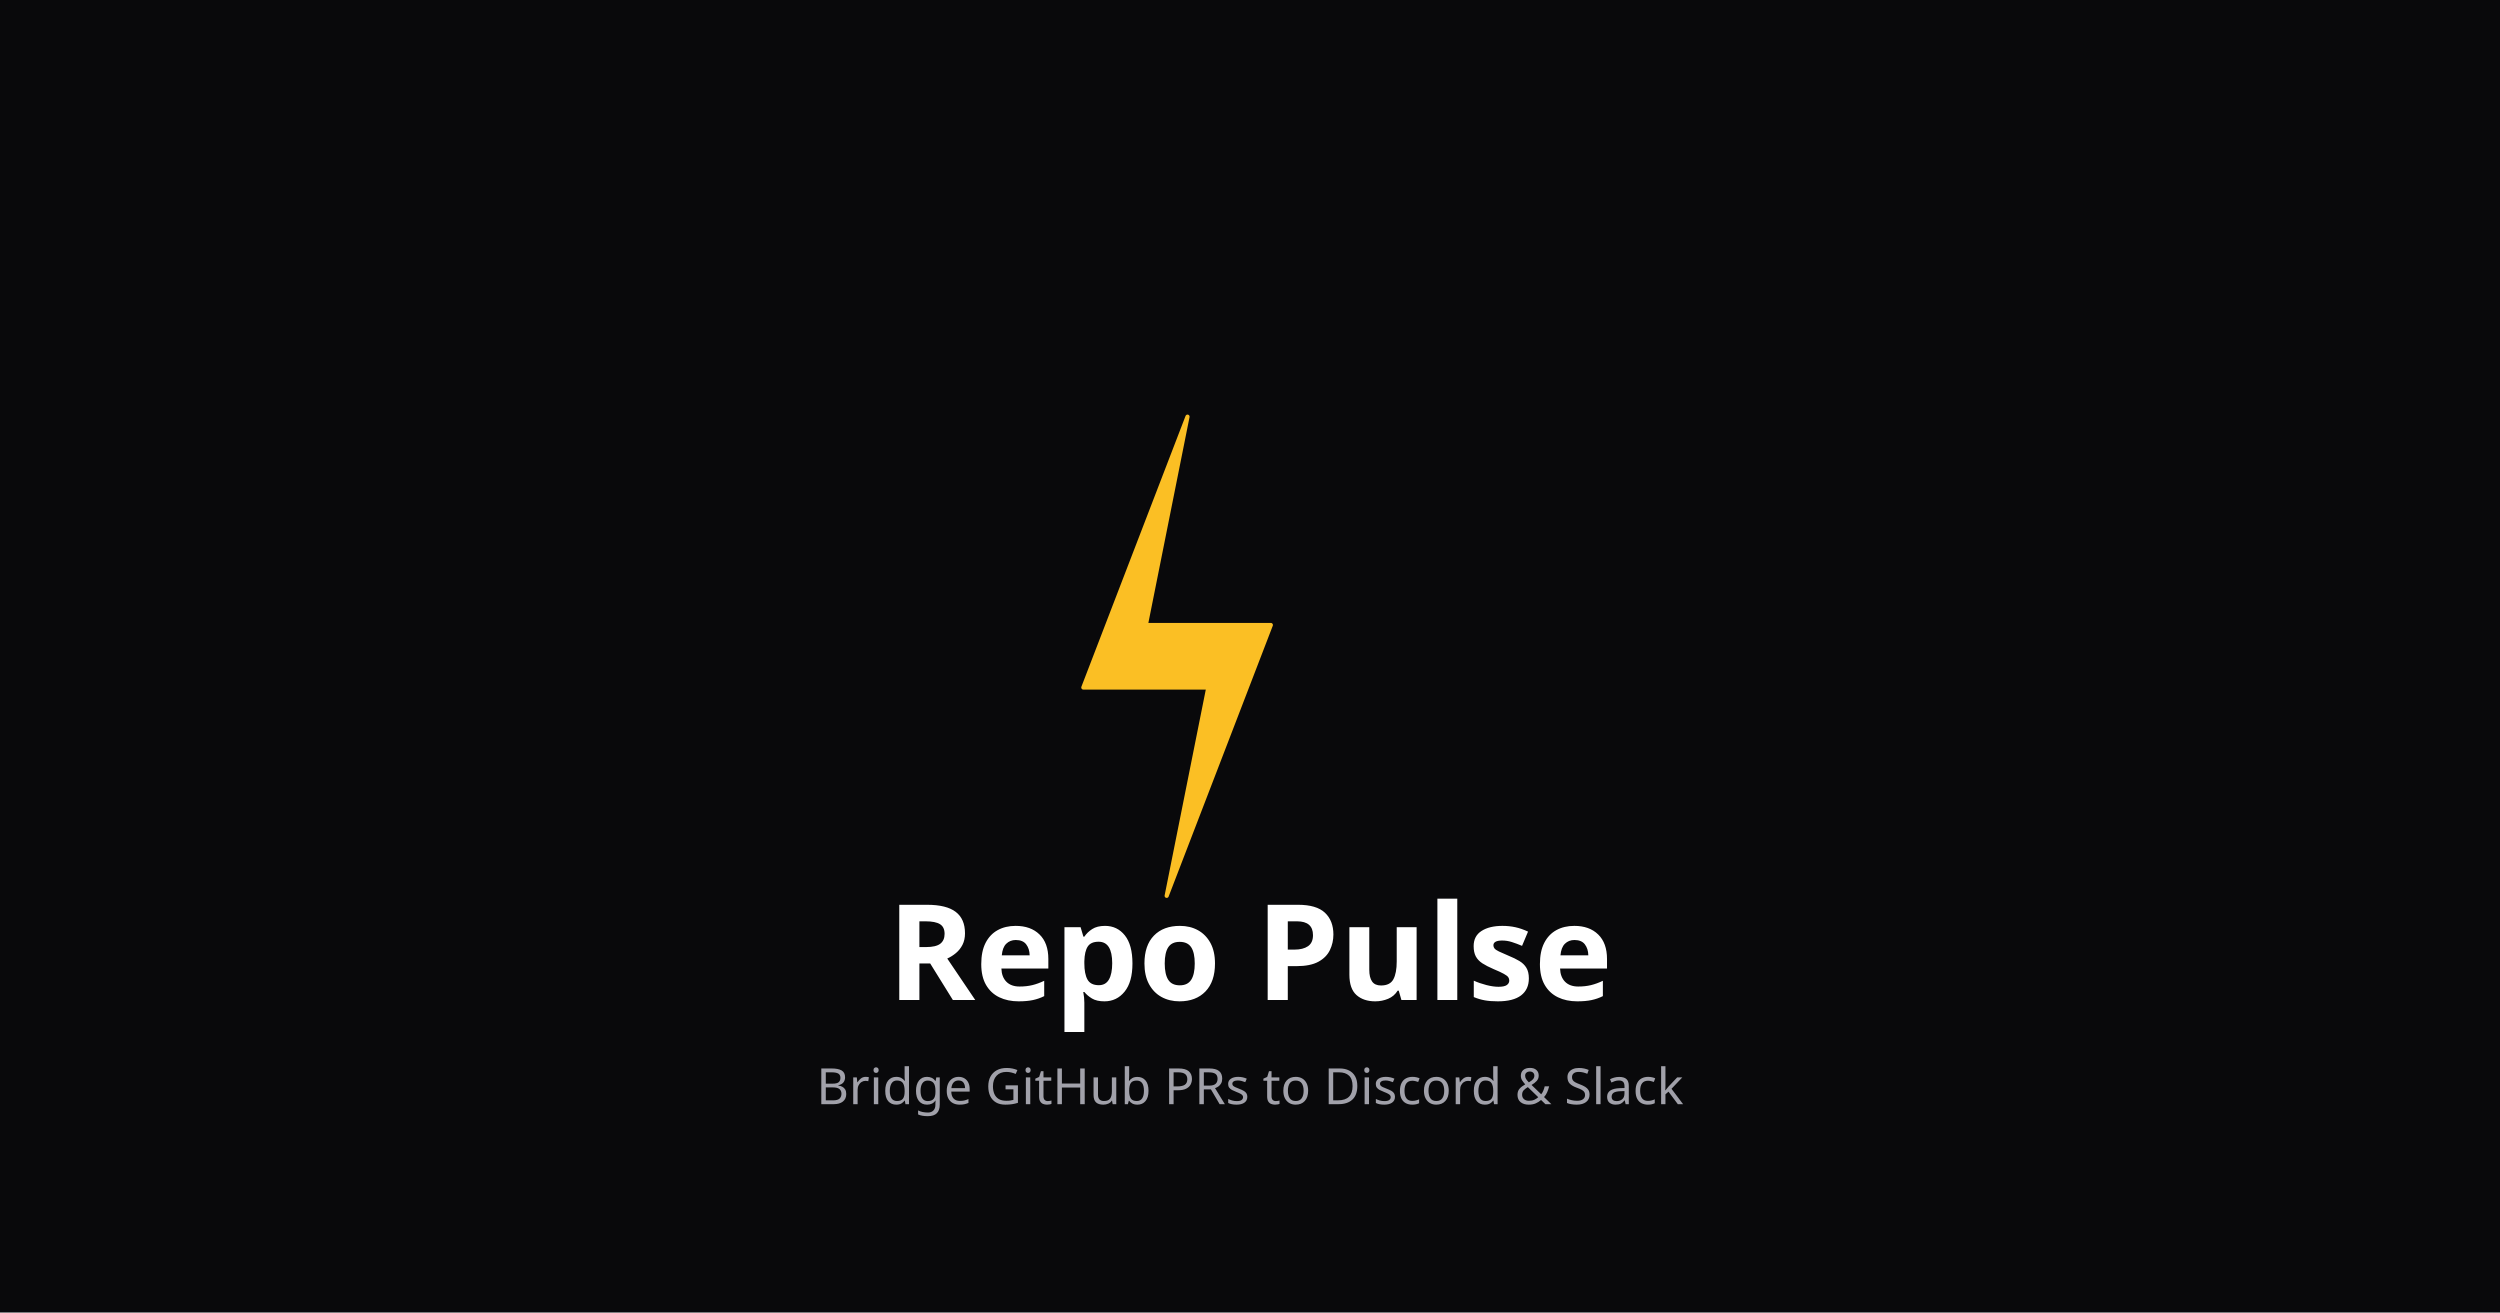
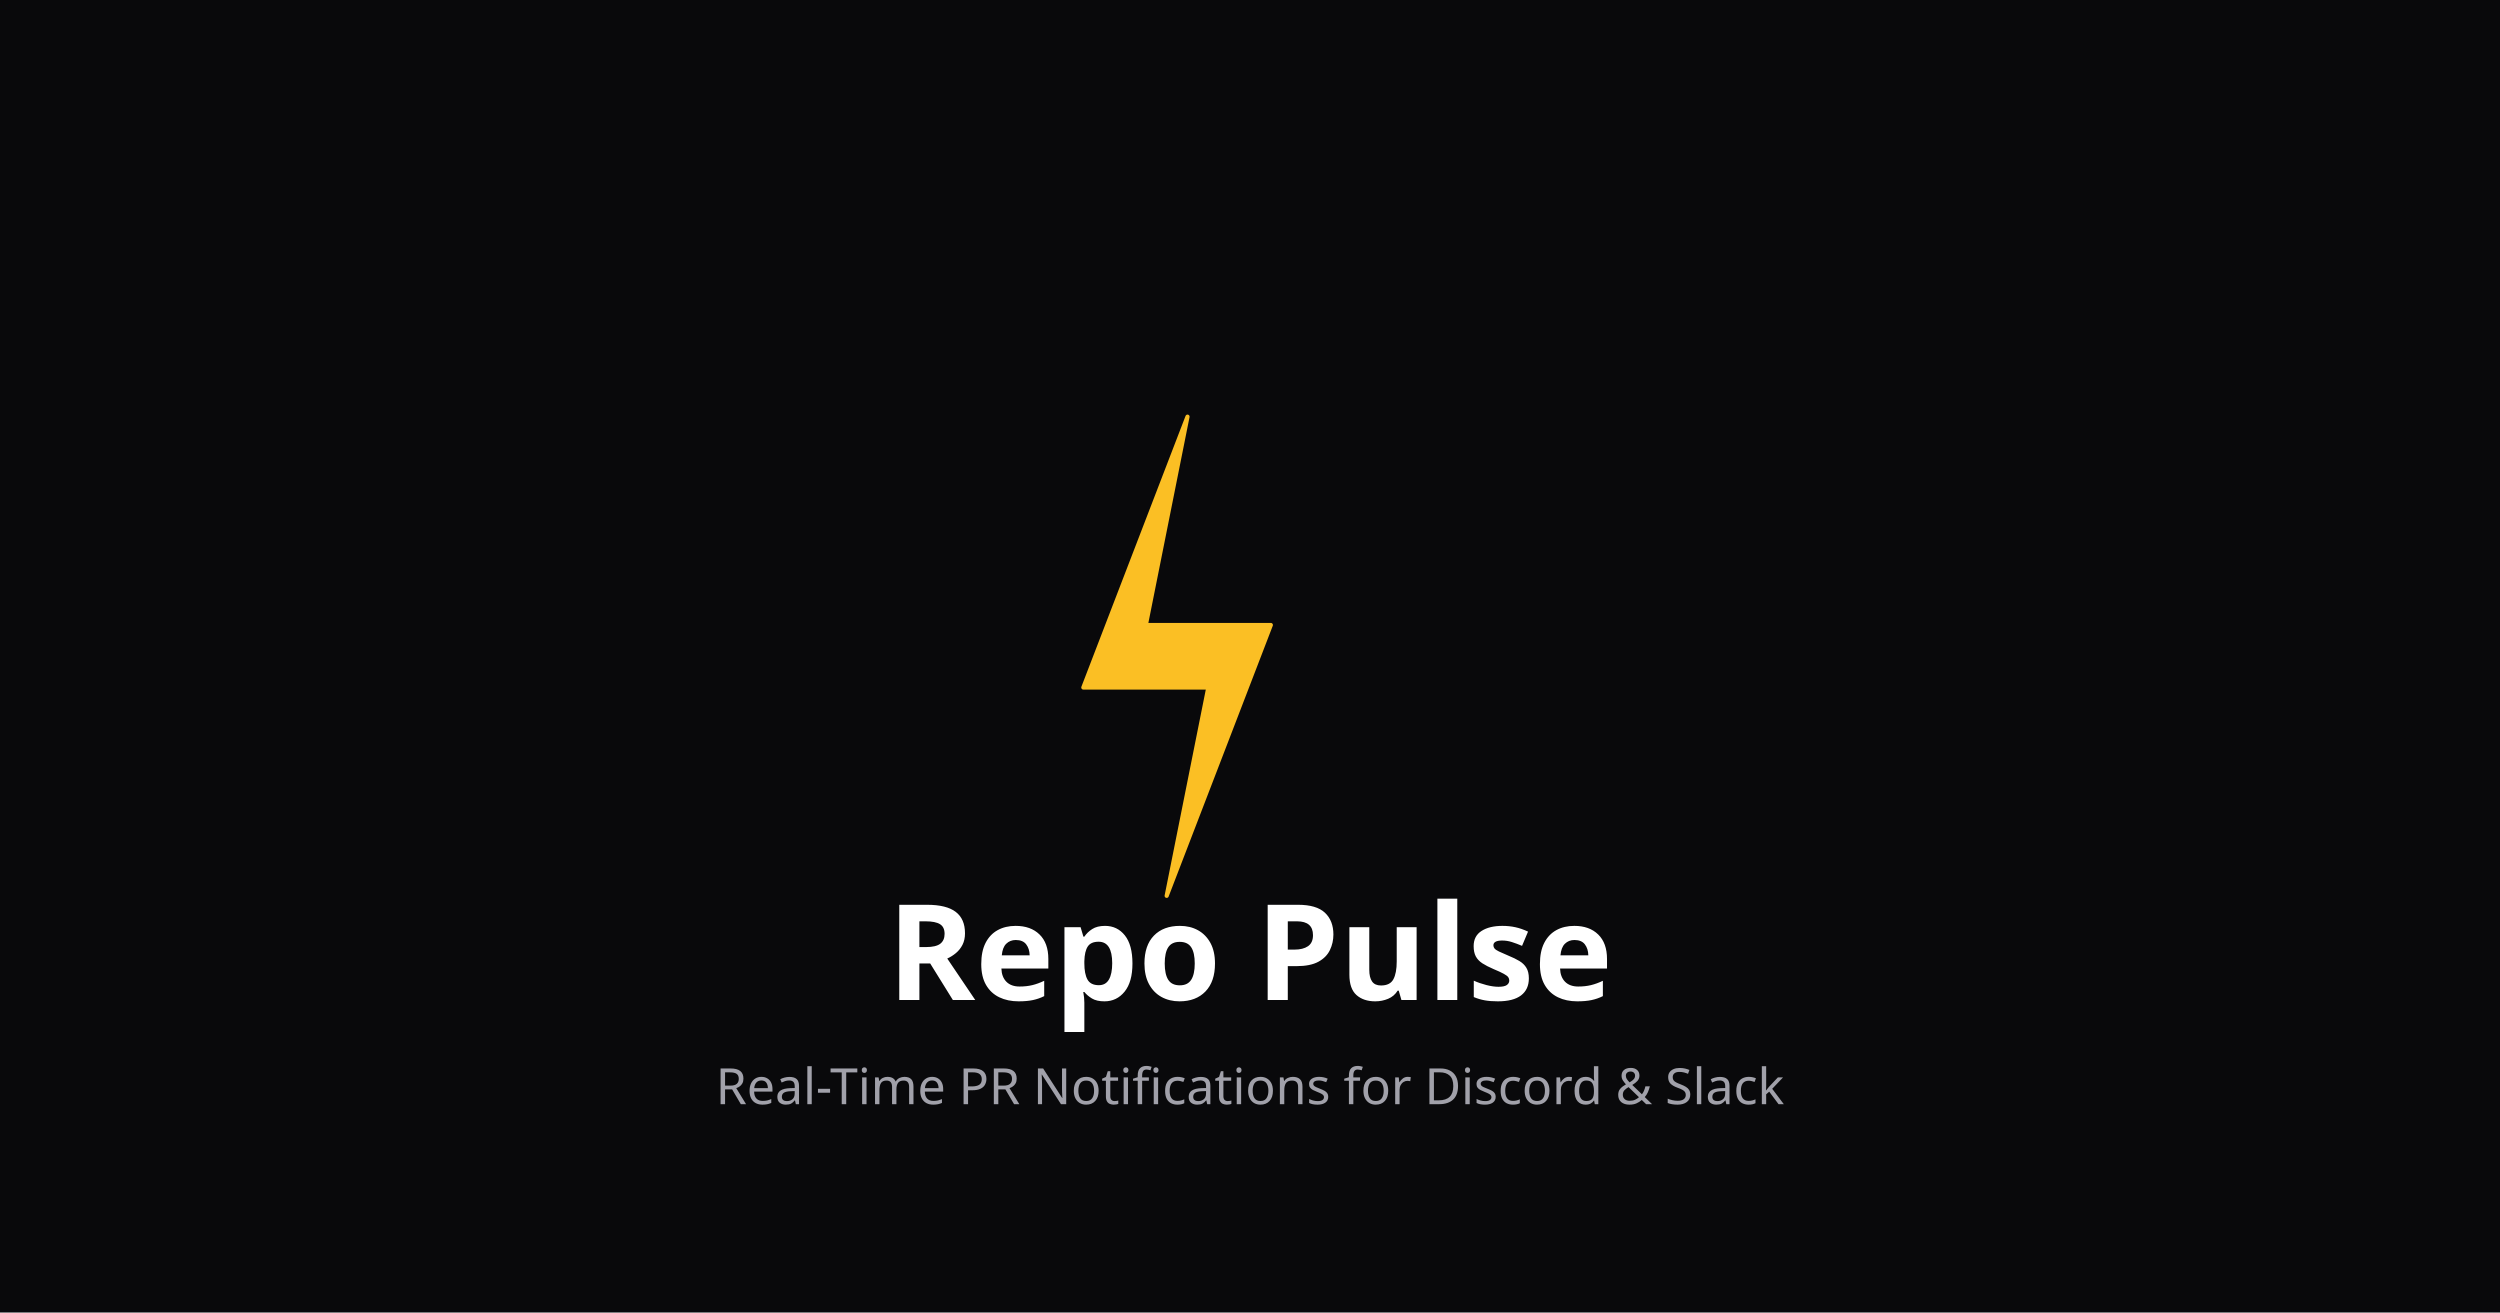
<svg xmlns="http://www.w3.org/2000/svg" viewBox="0 0 1200 630" fill="none">
  <rect width="1200" height="630" fill="#09090B" />
  <path d="M570 200L520 330h60l-20 100 50-130h-60l20-100Z" fill="#FBBF24" stroke="#FBBF24" stroke-width="2" stroke-linejoin="round" />
  <text x="600" y="480" text-anchor="middle" font-family="system-ui, sans-serif" font-size="64" font-weight="700" fill="white">Repo Pulse</text>
-   <text x="600" y="530" text-anchor="middle" font-family="system-ui, sans-serif" font-size="24" fill="#A1A1AA">Bridge GitHub PRs to Discord &amp; Slack</text>
+   <text x="600" y="530" text-anchor="middle" font-family="system-ui, sans-serif" font-size="24" fill="#A1A1AA">Real-Time PR Notifications for Discord &amp; Slack</text>
</svg>
